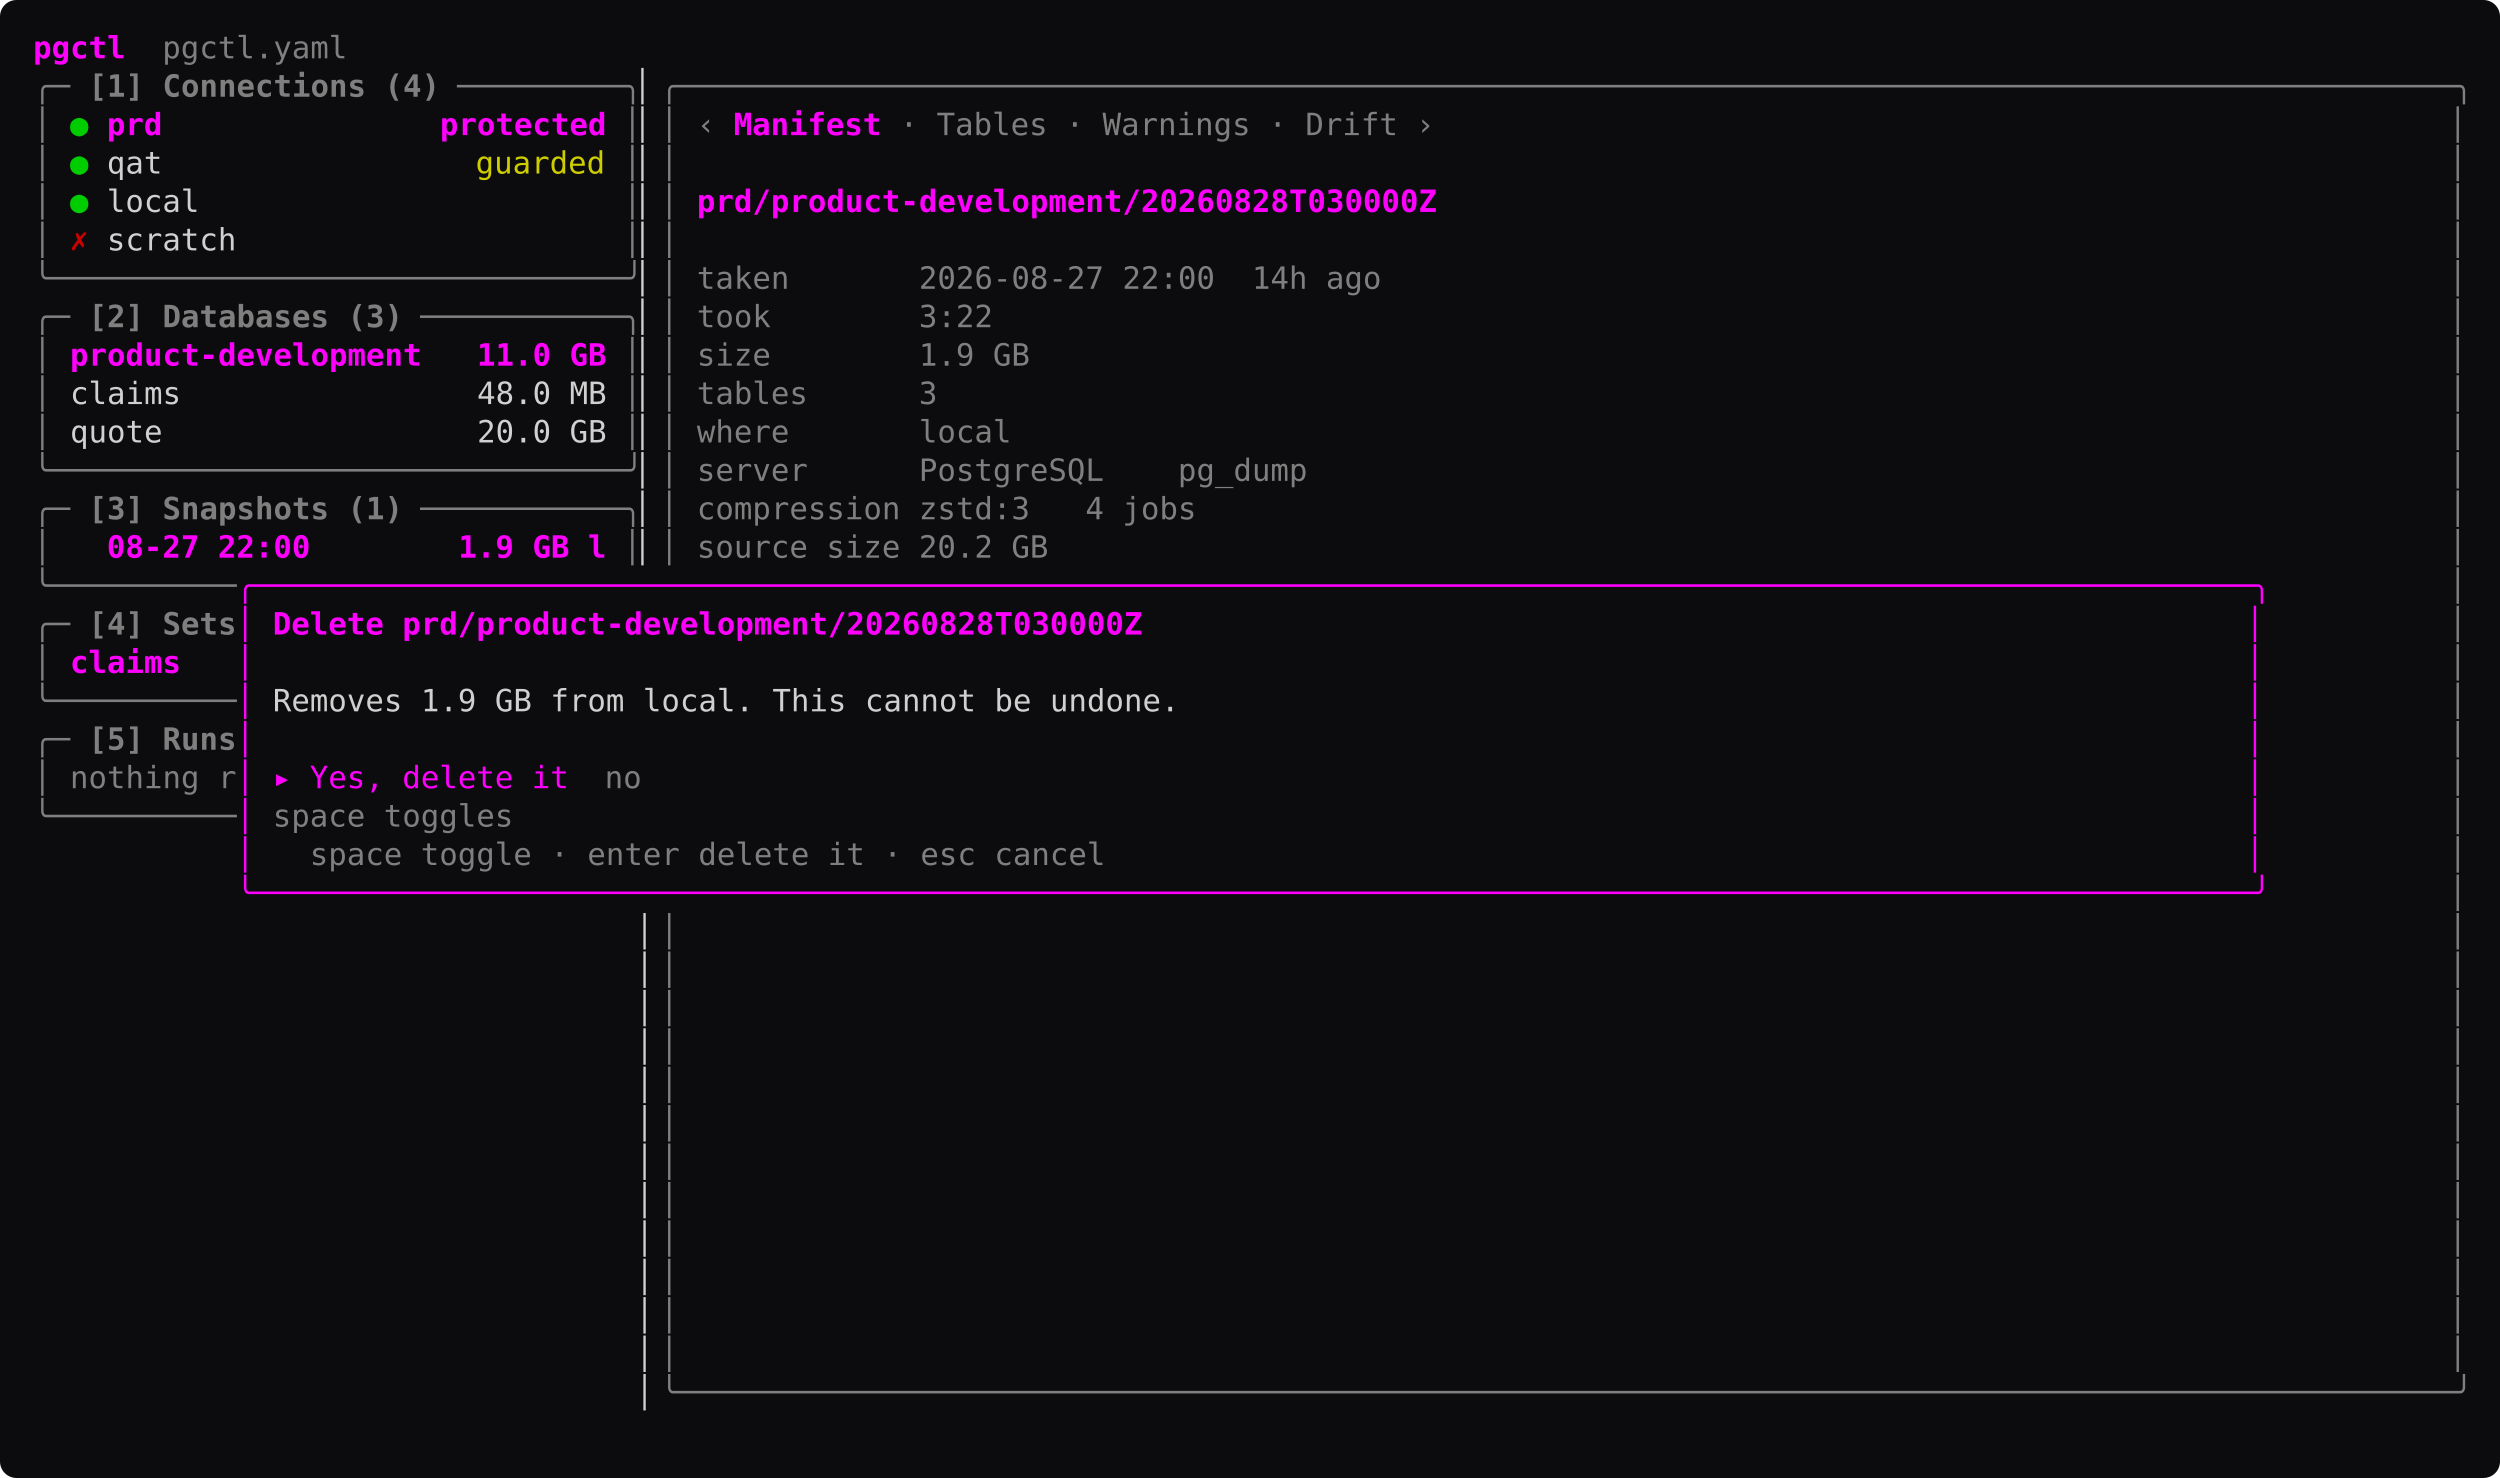
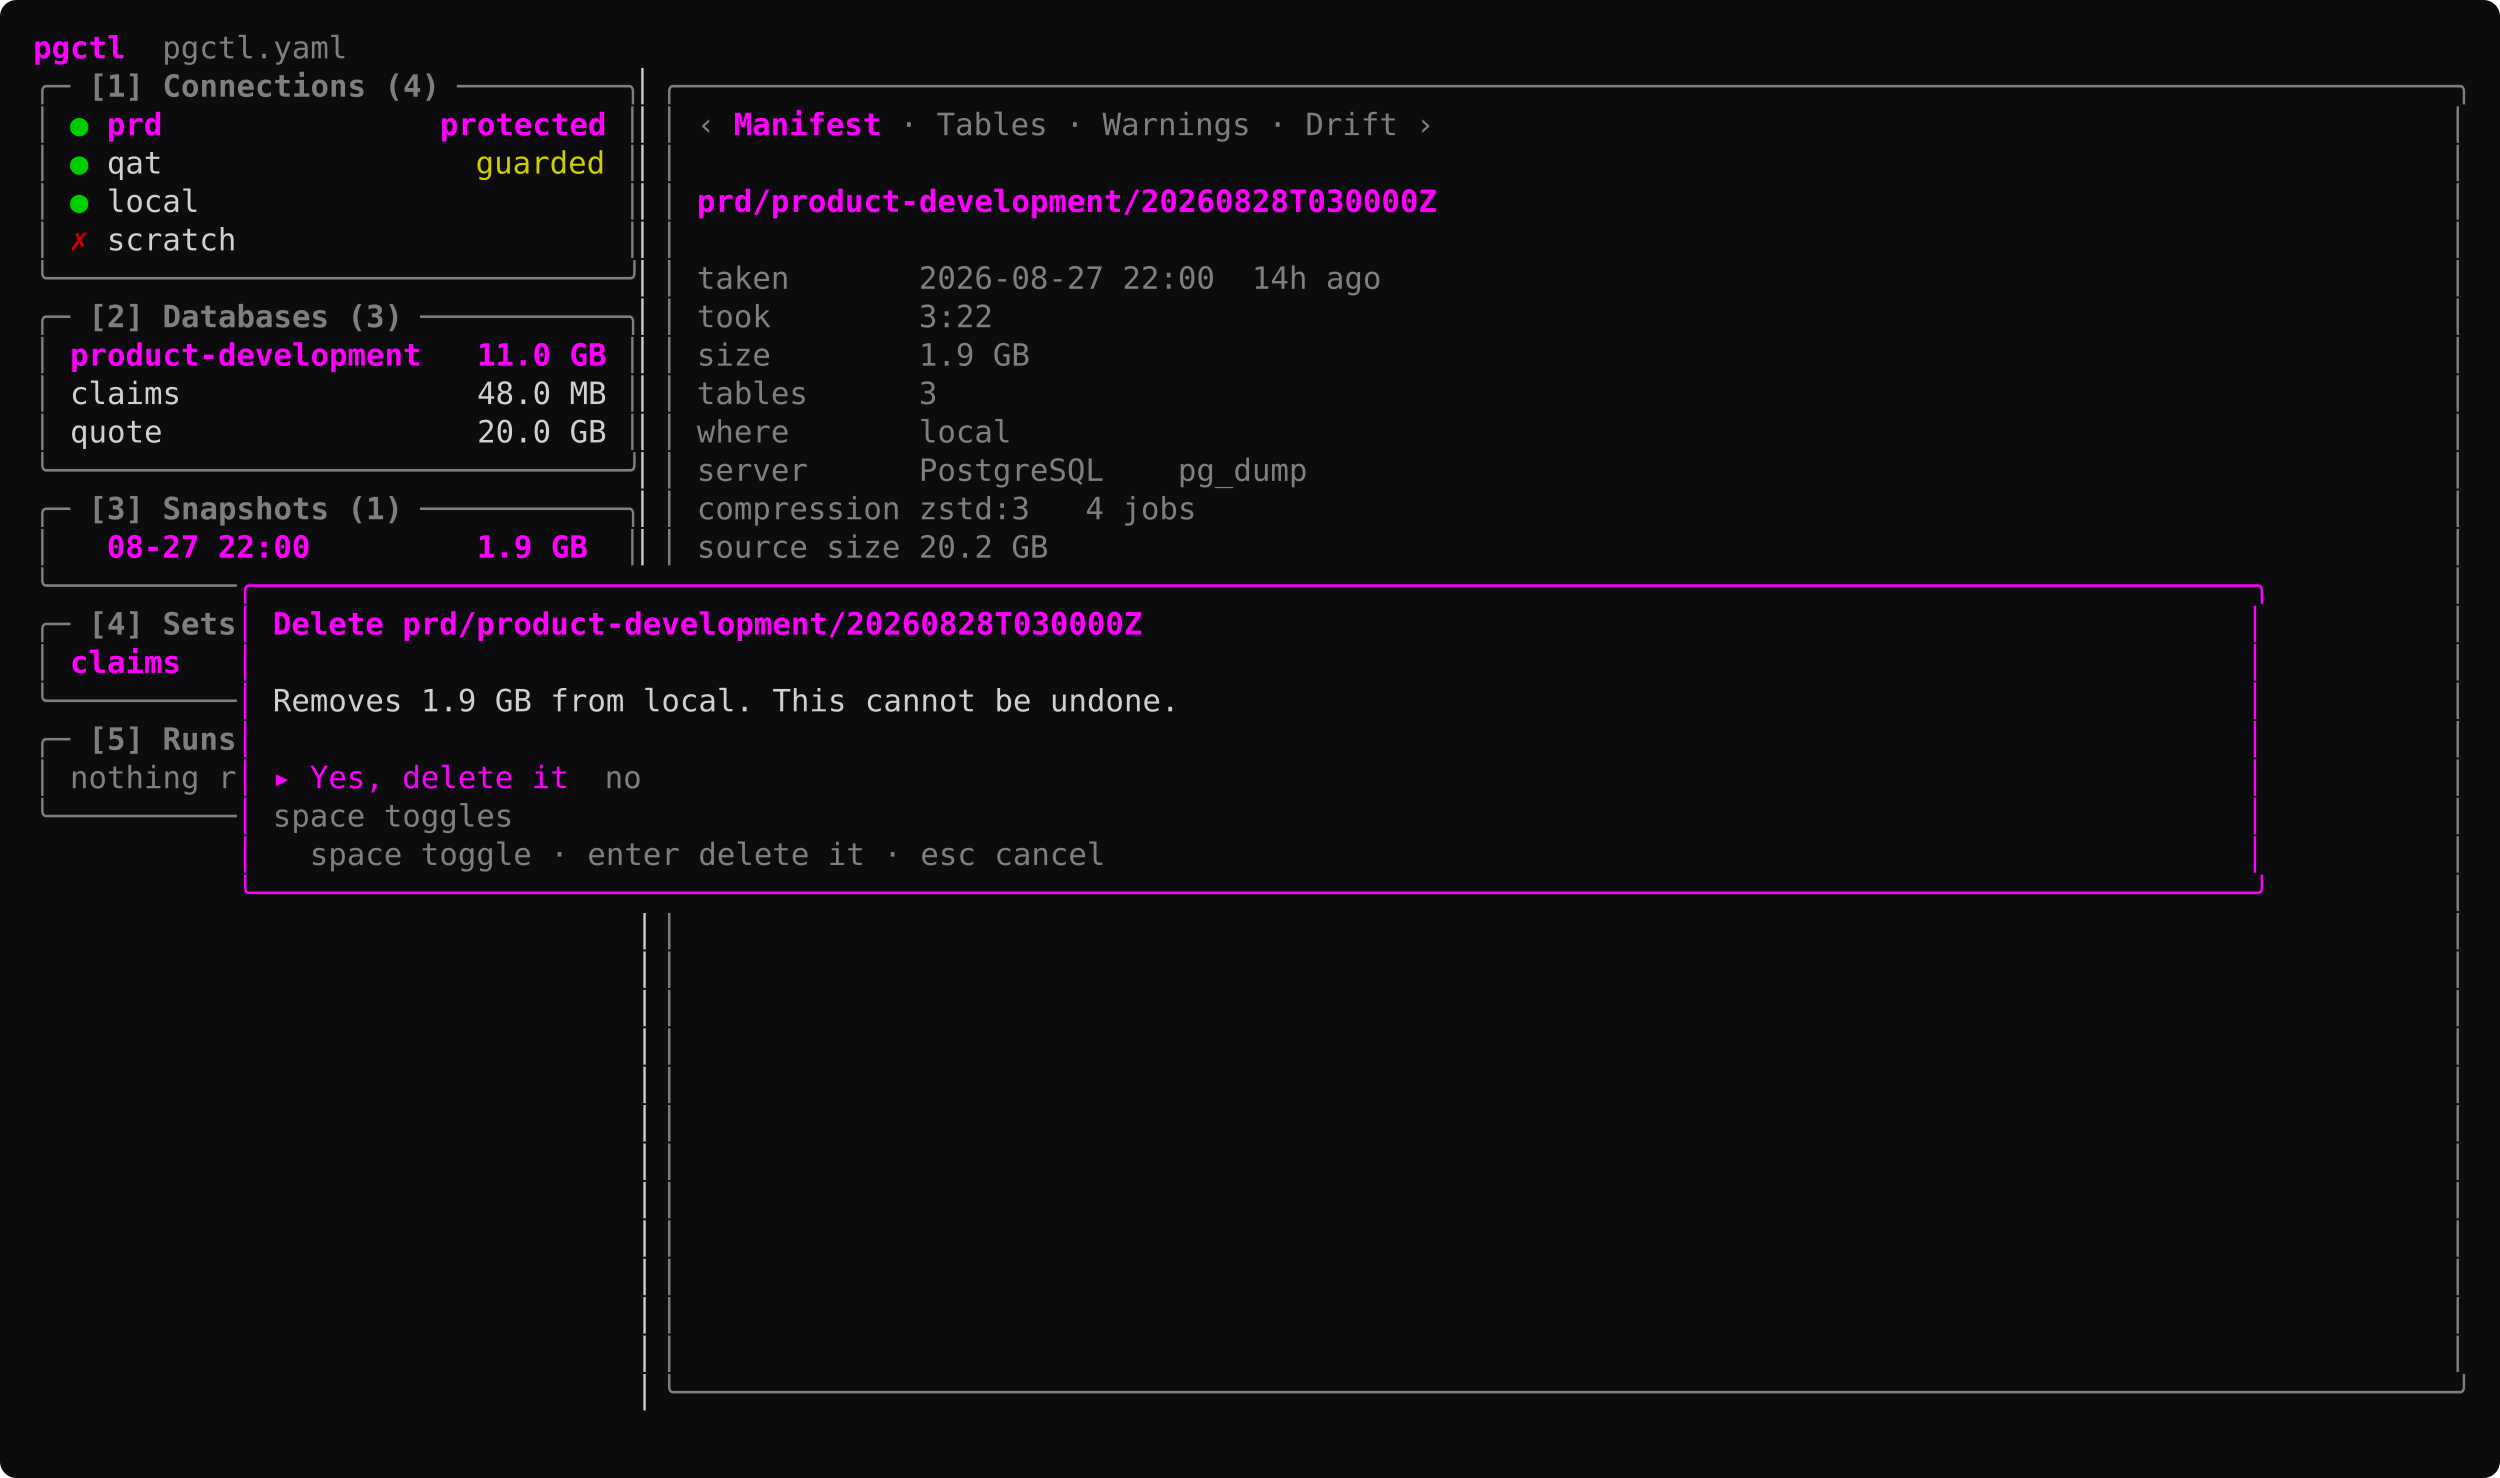
<svg xmlns="http://www.w3.org/2000/svg" width="1057.6" height="625.25" viewBox="0 0 1057.6 625.25" font-family="ui-monospace, 'SF Mono', SFMono-Regular, Menlo, Consolas, 'DejaVu Sans Mono', monospace" font-size="13" role="img">
  <rect width="1057.6" height="625.25" rx="7" fill="#0c0c0e" />
  <text x="14" y="24.68" textLength="39" lengthAdjust="spacing" fill="#ff00ff" font-weight="600" xml:space="preserve">pgctl</text>
  <text x="53" y="24.68" textLength="93.6" lengthAdjust="spacing" fill="#7f7f7f" xml:space="preserve">  pgctl.yaml</text>
  <text x="14" y="40.92" textLength="15.6" lengthAdjust="spacing" fill="#7f7f7f" xml:space="preserve">╭─</text>
  <text x="29.6" y="40.92" textLength="156" lengthAdjust="spacing" fill="#7f7f7f" font-weight="600" xml:space="preserve"> [1] Connections (4)</text>
  <text x="193.4" y="40.92" textLength="78" lengthAdjust="spacing" fill="#7f7f7f" xml:space="preserve">─────────╮</text>
  <text x="271.4" y="40.92" textLength="7.8" lengthAdjust="spacing" fill="#d0d0d0" xml:space="preserve">▏</text>
  <text x="279.2" y="40.92" textLength="764.4" lengthAdjust="spacing" fill="#7f7f7f" xml:space="preserve">╭────────────────────────────────────────────────────────────────────────────────────────────────╮</text>
  <text x="14" y="57.17" textLength="7.8" lengthAdjust="spacing" fill="#7f7f7f" xml:space="preserve">│</text>
  <text x="29.6" y="57.17" textLength="7.8" lengthAdjust="spacing" fill="#00cd00" xml:space="preserve">●</text>
  <text x="45.2" y="57.17" textLength="210.6" lengthAdjust="spacing" fill="#ff00ff" font-weight="600" xml:space="preserve">prd               protected</text>
  <text x="263.6" y="57.17" textLength="7.8" lengthAdjust="spacing" fill="#7f7f7f" xml:space="preserve">│</text>
  <text x="271.4" y="57.17" textLength="7.8" lengthAdjust="spacing" fill="#d0d0d0" xml:space="preserve">▏</text>
  <text x="279.2" y="57.17" textLength="7.8" lengthAdjust="spacing" fill="#7f7f7f" xml:space="preserve">│</text>
  <text x="294.8" y="57.17" textLength="7.8" lengthAdjust="spacing" fill="#7f7f7f" xml:space="preserve">‹</text>
  <text x="310.4" y="57.17" textLength="7.8" lengthAdjust="spacing" fill="#ff00ff" font-weight="600" xml:space="preserve">M</text>
  <text x="318.2" y="57.17" textLength="7.8" lengthAdjust="spacing" fill="#ff00ff" font-weight="600" xml:space="preserve">a</text>
  <text x="326" y="57.17" textLength="7.8" lengthAdjust="spacing" fill="#ff00ff" font-weight="600" xml:space="preserve">n</text>
  <text x="333.8" y="57.17" textLength="7.8" lengthAdjust="spacing" fill="#ff00ff" font-weight="600" xml:space="preserve">i</text>
  <text x="341.6" y="57.17" textLength="7.8" lengthAdjust="spacing" fill="#ff00ff" font-weight="600" xml:space="preserve">f</text>
  <text x="349.4" y="57.17" textLength="7.8" lengthAdjust="spacing" fill="#ff00ff" font-weight="600" xml:space="preserve">e</text>
  <text x="357.2" y="57.17" textLength="7.8" lengthAdjust="spacing" fill="#ff00ff" font-weight="600" xml:space="preserve">s</text>
  <text x="365" y="57.17" textLength="7.8" lengthAdjust="spacing" fill="#ff00ff" font-weight="600" xml:space="preserve">t</text>
  <text x="380.6" y="57.17" textLength="7.8" lengthAdjust="spacing" fill="#7f7f7f" xml:space="preserve">·</text>
  <text x="388.4" y="57.17" textLength="54.6" lengthAdjust="spacing" fill="#7f7f7f" xml:space="preserve"> Tables</text>
  <text x="450.8" y="57.17" textLength="7.8" lengthAdjust="spacing" fill="#7f7f7f" xml:space="preserve">·</text>
  <text x="458.6" y="57.17" textLength="70.2" lengthAdjust="spacing" fill="#7f7f7f" xml:space="preserve"> Warnings</text>
  <text x="536.6" y="57.17" textLength="7.8" lengthAdjust="spacing" fill="#7f7f7f" xml:space="preserve">·</text>
  <text x="544.4" y="57.17" textLength="46.8" lengthAdjust="spacing" fill="#7f7f7f" xml:space="preserve"> Drift</text>
  <text x="599" y="57.17" textLength="7.8" lengthAdjust="spacing" fill="#7f7f7f" xml:space="preserve">›</text>
  <text x="1035.8" y="57.17" textLength="7.8" lengthAdjust="spacing" fill="#7f7f7f" xml:space="preserve">│</text>
  <text x="14" y="73.42" textLength="7.8" lengthAdjust="spacing" fill="#7f7f7f" xml:space="preserve">│</text>
  <text x="29.6" y="73.42" textLength="7.8" lengthAdjust="spacing" fill="#00cd00" xml:space="preserve">●</text>
  <text x="45.2" y="73.42" textLength="23.4" lengthAdjust="spacing" fill="#d0d0d0" xml:space="preserve">qat</text>
  <text x="201.2" y="73.42" textLength="54.6" lengthAdjust="spacing" fill="#cdcd00" xml:space="preserve">guarded</text>
  <text x="263.6" y="73.42" textLength="7.8" lengthAdjust="spacing" fill="#7f7f7f" xml:space="preserve">│</text>
  <text x="271.4" y="73.42" textLength="7.8" lengthAdjust="spacing" fill="#d0d0d0" xml:space="preserve">▏</text>
  <text x="279.2" y="73.42" textLength="7.8" lengthAdjust="spacing" fill="#7f7f7f" xml:space="preserve">│</text>
  <text x="1035.8" y="73.42" textLength="7.8" lengthAdjust="spacing" fill="#7f7f7f" xml:space="preserve">│</text>
  <text x="14" y="89.67" textLength="7.8" lengthAdjust="spacing" fill="#7f7f7f" xml:space="preserve">│</text>
  <text x="29.6" y="89.67" textLength="7.8" lengthAdjust="spacing" fill="#00cd00" xml:space="preserve">●</text>
  <text x="45.2" y="89.67" textLength="39" lengthAdjust="spacing" fill="#d0d0d0" xml:space="preserve">local</text>
  <text x="263.6" y="89.67" textLength="7.8" lengthAdjust="spacing" fill="#7f7f7f" xml:space="preserve">│</text>
  <text x="271.4" y="89.67" textLength="7.8" lengthAdjust="spacing" fill="#d0d0d0" xml:space="preserve">▏</text>
  <text x="279.2" y="89.67" textLength="7.8" lengthAdjust="spacing" fill="#7f7f7f" xml:space="preserve">│</text>
  <text x="294.8" y="89.67" textLength="312" lengthAdjust="spacing" fill="#ff00ff" font-weight="600" xml:space="preserve">prd/product-development/20260828T030000Z</text>
  <text x="1035.8" y="89.67" textLength="7.8" lengthAdjust="spacing" fill="#7f7f7f" xml:space="preserve">│</text>
  <text x="14" y="105.92" textLength="7.8" lengthAdjust="spacing" fill="#7f7f7f" xml:space="preserve">│</text>
  <text x="29.6" y="105.92" textLength="7.8" lengthAdjust="spacing" fill="#cd0000" font-weight="600" xml:space="preserve">✗</text>
  <text x="45.2" y="105.92" textLength="54.6" lengthAdjust="spacing" fill="#d0d0d0" xml:space="preserve">scratch</text>
  <text x="263.6" y="105.92" textLength="7.8" lengthAdjust="spacing" fill="#7f7f7f" xml:space="preserve">│</text>
  <text x="271.4" y="105.92" textLength="7.8" lengthAdjust="spacing" fill="#d0d0d0" xml:space="preserve">▏</text>
  <text x="279.2" y="105.92" textLength="7.8" lengthAdjust="spacing" fill="#7f7f7f" xml:space="preserve">│</text>
  <text x="1035.8" y="105.92" textLength="7.8" lengthAdjust="spacing" fill="#7f7f7f" xml:space="preserve">│</text>
  <text x="14" y="122.17" textLength="257.4" lengthAdjust="spacing" fill="#7f7f7f" xml:space="preserve">╰───────────────────────────────╯</text>
  <text x="271.4" y="122.17" textLength="7.8" lengthAdjust="spacing" fill="#d0d0d0" xml:space="preserve">▏</text>
  <text x="279.2" y="122.17" textLength="7.8" lengthAdjust="spacing" fill="#7f7f7f" xml:space="preserve">│</text>
  <text x="294.8" y="122.17" textLength="288.6" lengthAdjust="spacing" fill="#7f7f7f" xml:space="preserve">taken       2026-08-27 22:00  14h ago</text>
  <text x="1035.8" y="122.17" textLength="7.8" lengthAdjust="spacing" fill="#7f7f7f" xml:space="preserve">│</text>
  <text x="14" y="138.43" textLength="15.6" lengthAdjust="spacing" fill="#7f7f7f" xml:space="preserve">╭─</text>
  <text x="29.6" y="138.43" textLength="140.4" lengthAdjust="spacing" fill="#7f7f7f" font-weight="600" xml:space="preserve"> [2] Databases (3)</text>
  <text x="177.8" y="138.43" textLength="93.6" lengthAdjust="spacing" fill="#7f7f7f" xml:space="preserve">───────────╮</text>
  <text x="271.4" y="138.43" textLength="7.8" lengthAdjust="spacing" fill="#d0d0d0" xml:space="preserve">▏</text>
  <text x="279.2" y="138.43" textLength="7.8" lengthAdjust="spacing" fill="#7f7f7f" xml:space="preserve">│</text>
  <text x="294.8" y="138.43" textLength="124.8" lengthAdjust="spacing" fill="#7f7f7f" xml:space="preserve">took        3:22</text>
  <text x="1035.8" y="138.43" textLength="7.8" lengthAdjust="spacing" fill="#7f7f7f" xml:space="preserve">│</text>
  <text x="14" y="154.68" textLength="7.8" lengthAdjust="spacing" fill="#7f7f7f" xml:space="preserve">│</text>
  <text x="29.6" y="154.68" textLength="226.2" lengthAdjust="spacing" fill="#ff00ff" font-weight="600" xml:space="preserve">product-development   11.0 GB</text>
  <text x="263.6" y="154.68" textLength="7.8" lengthAdjust="spacing" fill="#7f7f7f" xml:space="preserve">│</text>
  <text x="271.4" y="154.68" textLength="7.8" lengthAdjust="spacing" fill="#d0d0d0" xml:space="preserve">▏</text>
  <text x="279.2" y="154.68" textLength="7.8" lengthAdjust="spacing" fill="#7f7f7f" xml:space="preserve">│</text>
  <text x="294.8" y="154.68" textLength="140.4" lengthAdjust="spacing" fill="#7f7f7f" xml:space="preserve">size        1.9 GB</text>
  <text x="1035.8" y="154.68" textLength="7.8" lengthAdjust="spacing" fill="#7f7f7f" xml:space="preserve">│</text>
  <text x="14" y="170.93" textLength="7.8" lengthAdjust="spacing" fill="#7f7f7f" xml:space="preserve">│</text>
  <text x="21.8" y="170.93" textLength="234" lengthAdjust="spacing" fill="#d0d0d0" xml:space="preserve"> claims                48.0 MB</text>
  <text x="263.6" y="170.93" textLength="7.8" lengthAdjust="spacing" fill="#7f7f7f" xml:space="preserve">│</text>
  <text x="271.4" y="170.93" textLength="7.8" lengthAdjust="spacing" fill="#d0d0d0" xml:space="preserve">▏</text>
  <text x="279.2" y="170.93" textLength="7.8" lengthAdjust="spacing" fill="#7f7f7f" xml:space="preserve">│</text>
  <text x="294.8" y="170.93" textLength="101.4" lengthAdjust="spacing" fill="#7f7f7f" xml:space="preserve">tables      3</text>
  <text x="1035.8" y="170.93" textLength="7.8" lengthAdjust="spacing" fill="#7f7f7f" xml:space="preserve">│</text>
  <text x="14" y="187.18" textLength="7.8" lengthAdjust="spacing" fill="#7f7f7f" xml:space="preserve">│</text>
  <text x="21.8" y="187.18" textLength="234" lengthAdjust="spacing" fill="#d0d0d0" xml:space="preserve"> quote                 20.0 GB</text>
  <text x="263.6" y="187.18" textLength="7.8" lengthAdjust="spacing" fill="#7f7f7f" xml:space="preserve">│</text>
  <text x="271.4" y="187.18" textLength="7.8" lengthAdjust="spacing" fill="#d0d0d0" xml:space="preserve">▏</text>
  <text x="279.2" y="187.18" textLength="7.8" lengthAdjust="spacing" fill="#7f7f7f" xml:space="preserve">│</text>
  <text x="294.8" y="187.18" textLength="132.6" lengthAdjust="spacing" fill="#7f7f7f" xml:space="preserve">where       local</text>
  <text x="1035.8" y="187.18" textLength="7.8" lengthAdjust="spacing" fill="#7f7f7f" xml:space="preserve">│</text>
  <text x="14" y="203.43" textLength="257.4" lengthAdjust="spacing" fill="#7f7f7f" xml:space="preserve">╰───────────────────────────────╯</text>
  <text x="271.4" y="203.43" textLength="7.8" lengthAdjust="spacing" fill="#d0d0d0" xml:space="preserve">▏</text>
  <text x="279.2" y="203.43" textLength="7.8" lengthAdjust="spacing" fill="#7f7f7f" xml:space="preserve">│</text>
  <text x="294.8" y="203.43" textLength="257.4" lengthAdjust="spacing" fill="#7f7f7f" xml:space="preserve">server      PostgreSQL    pg_dump</text>
  <text x="1035.8" y="203.43" textLength="7.8" lengthAdjust="spacing" fill="#7f7f7f" xml:space="preserve">│</text>
  <text x="14" y="219.68" textLength="15.6" lengthAdjust="spacing" fill="#7f7f7f" xml:space="preserve">╭─</text>
  <text x="29.6" y="219.68" textLength="140.4" lengthAdjust="spacing" fill="#7f7f7f" font-weight="600" xml:space="preserve"> [3] Snapshots (1)</text>
  <text x="177.8" y="219.68" textLength="93.6" lengthAdjust="spacing" fill="#7f7f7f" xml:space="preserve">───────────╮</text>
  <text x="271.4" y="219.68" textLength="7.8" lengthAdjust="spacing" fill="#d0d0d0" xml:space="preserve">▏</text>
  <text x="279.2" y="219.68" textLength="7.8" lengthAdjust="spacing" fill="#7f7f7f" xml:space="preserve">│</text>
  <text x="294.8" y="219.68" textLength="210.6" lengthAdjust="spacing" fill="#7f7f7f" xml:space="preserve">compression zstd:3   4 jobs</text>
  <text x="1035.8" y="219.68" textLength="7.8" lengthAdjust="spacing" fill="#7f7f7f" xml:space="preserve">│</text>
  <text x="14" y="235.93" textLength="7.8" lengthAdjust="spacing" fill="#7f7f7f" xml:space="preserve">│</text>
-   <text x="45.2" y="235.93" textLength="210.6" lengthAdjust="spacing" fill="#ff00ff" font-weight="600" xml:space="preserve">08-27 22:00        1.9 GB l</text>
+   <text x="45.2" y="235.93" textLength="202.8" lengthAdjust="spacing" fill="#ff00ff" font-weight="600" xml:space="preserve">08-27 22:00         1.9 GB</text>
  <text x="263.6" y="235.93" textLength="7.8" lengthAdjust="spacing" fill="#7f7f7f" xml:space="preserve">│</text>
  <text x="271.4" y="235.93" textLength="7.8" lengthAdjust="spacing" fill="#d0d0d0" xml:space="preserve">▏</text>
  <text x="279.2" y="235.93" textLength="7.8" lengthAdjust="spacing" fill="#7f7f7f" xml:space="preserve">│</text>
  <text x="294.8" y="235.93" textLength="148.2" lengthAdjust="spacing" fill="#7f7f7f" xml:space="preserve">source size 20.2 GB</text>
  <text x="1035.8" y="235.93" textLength="7.8" lengthAdjust="spacing" fill="#7f7f7f" xml:space="preserve">│</text>
  <text x="14" y="252.18" textLength="85.8" lengthAdjust="spacing" fill="#7f7f7f" xml:space="preserve">╰──────────</text>
  <text x="99.8" y="252.18" textLength="858" lengthAdjust="spacing" fill="#ff00ff" xml:space="preserve">╭────────────────────────────────────────────────────────────────────────────────────────────────────────────╮</text>
  <text x="1035.8" y="252.18" textLength="7.8" lengthAdjust="spacing" fill="#7f7f7f" xml:space="preserve">│</text>
  <text x="14" y="268.43" textLength="15.6" lengthAdjust="spacing" fill="#7f7f7f" xml:space="preserve">╭─</text>
  <text x="29.6" y="268.43" textLength="70.2" lengthAdjust="spacing" fill="#7f7f7f" font-weight="600" xml:space="preserve"> [4] Sets</text>
  <text x="99.8" y="268.43" textLength="7.8" lengthAdjust="spacing" fill="#ff00ff" xml:space="preserve">│</text>
  <text x="115.4" y="268.43" textLength="366.6" lengthAdjust="spacing" fill="#ff00ff" font-weight="600" xml:space="preserve">Delete prd/product-development/20260828T030000Z</text>
  <text x="950" y="268.43" textLength="7.8" lengthAdjust="spacing" fill="#ff00ff" xml:space="preserve">│</text>
  <text x="1035.8" y="268.43" textLength="7.8" lengthAdjust="spacing" fill="#7f7f7f" xml:space="preserve">│</text>
  <text x="14" y="284.68" textLength="7.8" lengthAdjust="spacing" fill="#7f7f7f" xml:space="preserve">│</text>
  <text x="29.6" y="284.68" textLength="46.8" lengthAdjust="spacing" fill="#ff00ff" font-weight="600" xml:space="preserve">claims</text>
  <text x="99.8" y="284.68" textLength="7.8" lengthAdjust="spacing" fill="#ff00ff" xml:space="preserve">│</text>
  <text x="950" y="284.68" textLength="7.8" lengthAdjust="spacing" fill="#ff00ff" xml:space="preserve">│</text>
  <text x="1035.8" y="284.68" textLength="7.8" lengthAdjust="spacing" fill="#7f7f7f" xml:space="preserve">│</text>
  <text x="14" y="300.93" textLength="85.8" lengthAdjust="spacing" fill="#7f7f7f" xml:space="preserve">╰──────────</text>
  <text x="99.8" y="300.93" textLength="7.8" lengthAdjust="spacing" fill="#ff00ff" xml:space="preserve">│</text>
  <text x="107.6" y="300.93" textLength="390" lengthAdjust="spacing" fill="#d0d0d0" xml:space="preserve"> Removes 1.9 GB from local. This cannot be undone.</text>
  <text x="950" y="300.93" textLength="7.8" lengthAdjust="spacing" fill="#ff00ff" xml:space="preserve">│</text>
  <text x="1035.8" y="300.93" textLength="7.8" lengthAdjust="spacing" fill="#7f7f7f" xml:space="preserve">│</text>
  <text x="14" y="317.18" textLength="15.6" lengthAdjust="spacing" fill="#7f7f7f" xml:space="preserve">╭─</text>
  <text x="29.6" y="317.18" textLength="70.2" lengthAdjust="spacing" fill="#7f7f7f" font-weight="600" xml:space="preserve"> [5] Runs</text>
  <text x="99.8" y="317.18" textLength="7.8" lengthAdjust="spacing" fill="#ff00ff" xml:space="preserve">│</text>
  <text x="950" y="317.18" textLength="7.8" lengthAdjust="spacing" fill="#ff00ff" xml:space="preserve">│</text>
  <text x="1035.8" y="317.18" textLength="7.8" lengthAdjust="spacing" fill="#7f7f7f" xml:space="preserve">│</text>
  <text x="14" y="333.43" textLength="7.8" lengthAdjust="spacing" fill="#7f7f7f" xml:space="preserve">│</text>
  <text x="29.6" y="333.43" textLength="70.2" lengthAdjust="spacing" fill="#7f7f7f" xml:space="preserve">nothing r</text>
  <text x="99.8" y="333.43" textLength="7.8" lengthAdjust="spacing" fill="#ff00ff" xml:space="preserve">│</text>
  <text x="115.4" y="333.43" textLength="124.8" lengthAdjust="spacing" fill="#ff00ff" xml:space="preserve">▸ Yes, delete it</text>
  <text x="255.8" y="333.43" textLength="15.6" lengthAdjust="spacing" fill="#7f7f7f" xml:space="preserve">no</text>
  <text x="950" y="333.43" textLength="7.8" lengthAdjust="spacing" fill="#ff00ff" xml:space="preserve">│</text>
  <text x="1035.8" y="333.43" textLength="7.8" lengthAdjust="spacing" fill="#7f7f7f" xml:space="preserve">│</text>
  <text x="14" y="349.68" textLength="85.8" lengthAdjust="spacing" fill="#7f7f7f" xml:space="preserve">╰──────────</text>
  <text x="99.8" y="349.68" textLength="7.8" lengthAdjust="spacing" fill="#ff00ff" xml:space="preserve">│</text>
  <text x="115.4" y="349.68" textLength="101.4" lengthAdjust="spacing" fill="#7f7f7f" xml:space="preserve">space toggles</text>
  <text x="950" y="349.68" textLength="7.8" lengthAdjust="spacing" fill="#ff00ff" xml:space="preserve">│</text>
  <text x="1035.8" y="349.68" textLength="7.8" lengthAdjust="spacing" fill="#7f7f7f" xml:space="preserve">│</text>
  <text x="99.8" y="365.93" textLength="7.8" lengthAdjust="spacing" fill="#ff00ff" xml:space="preserve">│</text>
  <text x="115.4" y="365.93" textLength="351" lengthAdjust="spacing" fill="#7f7f7f" xml:space="preserve">  space toggle · enter delete it · esc cancel</text>
  <text x="950" y="365.93" textLength="7.8" lengthAdjust="spacing" fill="#ff00ff" xml:space="preserve">│</text>
  <text x="1035.8" y="365.93" textLength="7.8" lengthAdjust="spacing" fill="#7f7f7f" xml:space="preserve">│</text>
  <text x="99.8" y="382.18" textLength="858" lengthAdjust="spacing" fill="#ff00ff" xml:space="preserve">╰────────────────────────────────────────────────────────────────────────────────────────────────────────────╯</text>
  <text x="1035.8" y="382.18" textLength="7.8" lengthAdjust="spacing" fill="#7f7f7f" xml:space="preserve">│</text>
  <text x="14" y="398.43" textLength="265.2" lengthAdjust="spacing" fill="#d0d0d0" xml:space="preserve">                                 ▏</text>
  <text x="279.2" y="398.43" textLength="7.8" lengthAdjust="spacing" fill="#7f7f7f" xml:space="preserve">│</text>
  <text x="1035.8" y="398.43" textLength="7.8" lengthAdjust="spacing" fill="#7f7f7f" xml:space="preserve">│</text>
  <text x="14" y="414.68" textLength="265.2" lengthAdjust="spacing" fill="#d0d0d0" xml:space="preserve">                                 ▏</text>
  <text x="279.2" y="414.68" textLength="7.8" lengthAdjust="spacing" fill="#7f7f7f" xml:space="preserve">│</text>
  <text x="1035.8" y="414.68" textLength="7.8" lengthAdjust="spacing" fill="#7f7f7f" xml:space="preserve">│</text>
  <text x="14" y="430.93" textLength="265.2" lengthAdjust="spacing" fill="#d0d0d0" xml:space="preserve">                                 ▏</text>
  <text x="279.2" y="430.93" textLength="7.8" lengthAdjust="spacing" fill="#7f7f7f" xml:space="preserve">│</text>
  <text x="1035.8" y="430.93" textLength="7.8" lengthAdjust="spacing" fill="#7f7f7f" xml:space="preserve">│</text>
  <text x="14" y="447.18" textLength="265.2" lengthAdjust="spacing" fill="#d0d0d0" xml:space="preserve">                                 ▏</text>
  <text x="279.2" y="447.18" textLength="7.8" lengthAdjust="spacing" fill="#7f7f7f" xml:space="preserve">│</text>
  <text x="1035.8" y="447.18" textLength="7.8" lengthAdjust="spacing" fill="#7f7f7f" xml:space="preserve">│</text>
  <text x="14" y="463.43" textLength="265.2" lengthAdjust="spacing" fill="#d0d0d0" xml:space="preserve">                                 ▏</text>
  <text x="279.2" y="463.43" textLength="7.8" lengthAdjust="spacing" fill="#7f7f7f" xml:space="preserve">│</text>
  <text x="1035.8" y="463.43" textLength="7.8" lengthAdjust="spacing" fill="#7f7f7f" xml:space="preserve">│</text>
  <text x="14" y="479.68" textLength="265.2" lengthAdjust="spacing" fill="#d0d0d0" xml:space="preserve">                                 ▏</text>
  <text x="279.2" y="479.68" textLength="7.8" lengthAdjust="spacing" fill="#7f7f7f" xml:space="preserve">│</text>
  <text x="1035.8" y="479.68" textLength="7.8" lengthAdjust="spacing" fill="#7f7f7f" xml:space="preserve">│</text>
  <text x="14" y="495.93" textLength="265.2" lengthAdjust="spacing" fill="#d0d0d0" xml:space="preserve">                                 ▏</text>
  <text x="279.2" y="495.93" textLength="7.8" lengthAdjust="spacing" fill="#7f7f7f" xml:space="preserve">│</text>
  <text x="1035.8" y="495.93" textLength="7.8" lengthAdjust="spacing" fill="#7f7f7f" xml:space="preserve">│</text>
  <text x="14" y="512.17" textLength="265.2" lengthAdjust="spacing" fill="#d0d0d0" xml:space="preserve">                                 ▏</text>
  <text x="279.2" y="512.17" textLength="7.8" lengthAdjust="spacing" fill="#7f7f7f" xml:space="preserve">│</text>
  <text x="1035.8" y="512.17" textLength="7.8" lengthAdjust="spacing" fill="#7f7f7f" xml:space="preserve">│</text>
  <text x="14" y="528.42" textLength="265.2" lengthAdjust="spacing" fill="#d0d0d0" xml:space="preserve">                                 ▏</text>
  <text x="279.2" y="528.42" textLength="7.8" lengthAdjust="spacing" fill="#7f7f7f" xml:space="preserve">│</text>
  <text x="1035.8" y="528.42" textLength="7.8" lengthAdjust="spacing" fill="#7f7f7f" xml:space="preserve">│</text>
  <text x="14" y="544.67" textLength="265.2" lengthAdjust="spacing" fill="#d0d0d0" xml:space="preserve">                                 ▏</text>
  <text x="279.2" y="544.67" textLength="7.8" lengthAdjust="spacing" fill="#7f7f7f" xml:space="preserve">│</text>
  <text x="1035.8" y="544.67" textLength="7.8" lengthAdjust="spacing" fill="#7f7f7f" xml:space="preserve">│</text>
  <text x="14" y="560.92" textLength="265.2" lengthAdjust="spacing" fill="#d0d0d0" xml:space="preserve">                                 ▏</text>
  <text x="279.2" y="560.92" textLength="7.8" lengthAdjust="spacing" fill="#7f7f7f" xml:space="preserve">│</text>
  <text x="1035.8" y="560.92" textLength="7.8" lengthAdjust="spacing" fill="#7f7f7f" xml:space="preserve">│</text>
  <text x="14" y="577.17" textLength="265.2" lengthAdjust="spacing" fill="#d0d0d0" xml:space="preserve">                                 ▏</text>
  <text x="279.2" y="577.17" textLength="7.8" lengthAdjust="spacing" fill="#7f7f7f" xml:space="preserve">│</text>
  <text x="1035.8" y="577.17" textLength="7.8" lengthAdjust="spacing" fill="#7f7f7f" xml:space="preserve">│</text>
  <text x="14" y="593.42" textLength="265.2" lengthAdjust="spacing" fill="#d0d0d0" xml:space="preserve">                                 ▏</text>
  <text x="279.2" y="593.42" textLength="764.4" lengthAdjust="spacing" fill="#7f7f7f" xml:space="preserve">╰────────────────────────────────────────────────────────────────────────────────────────────────╯</text>
</svg>
